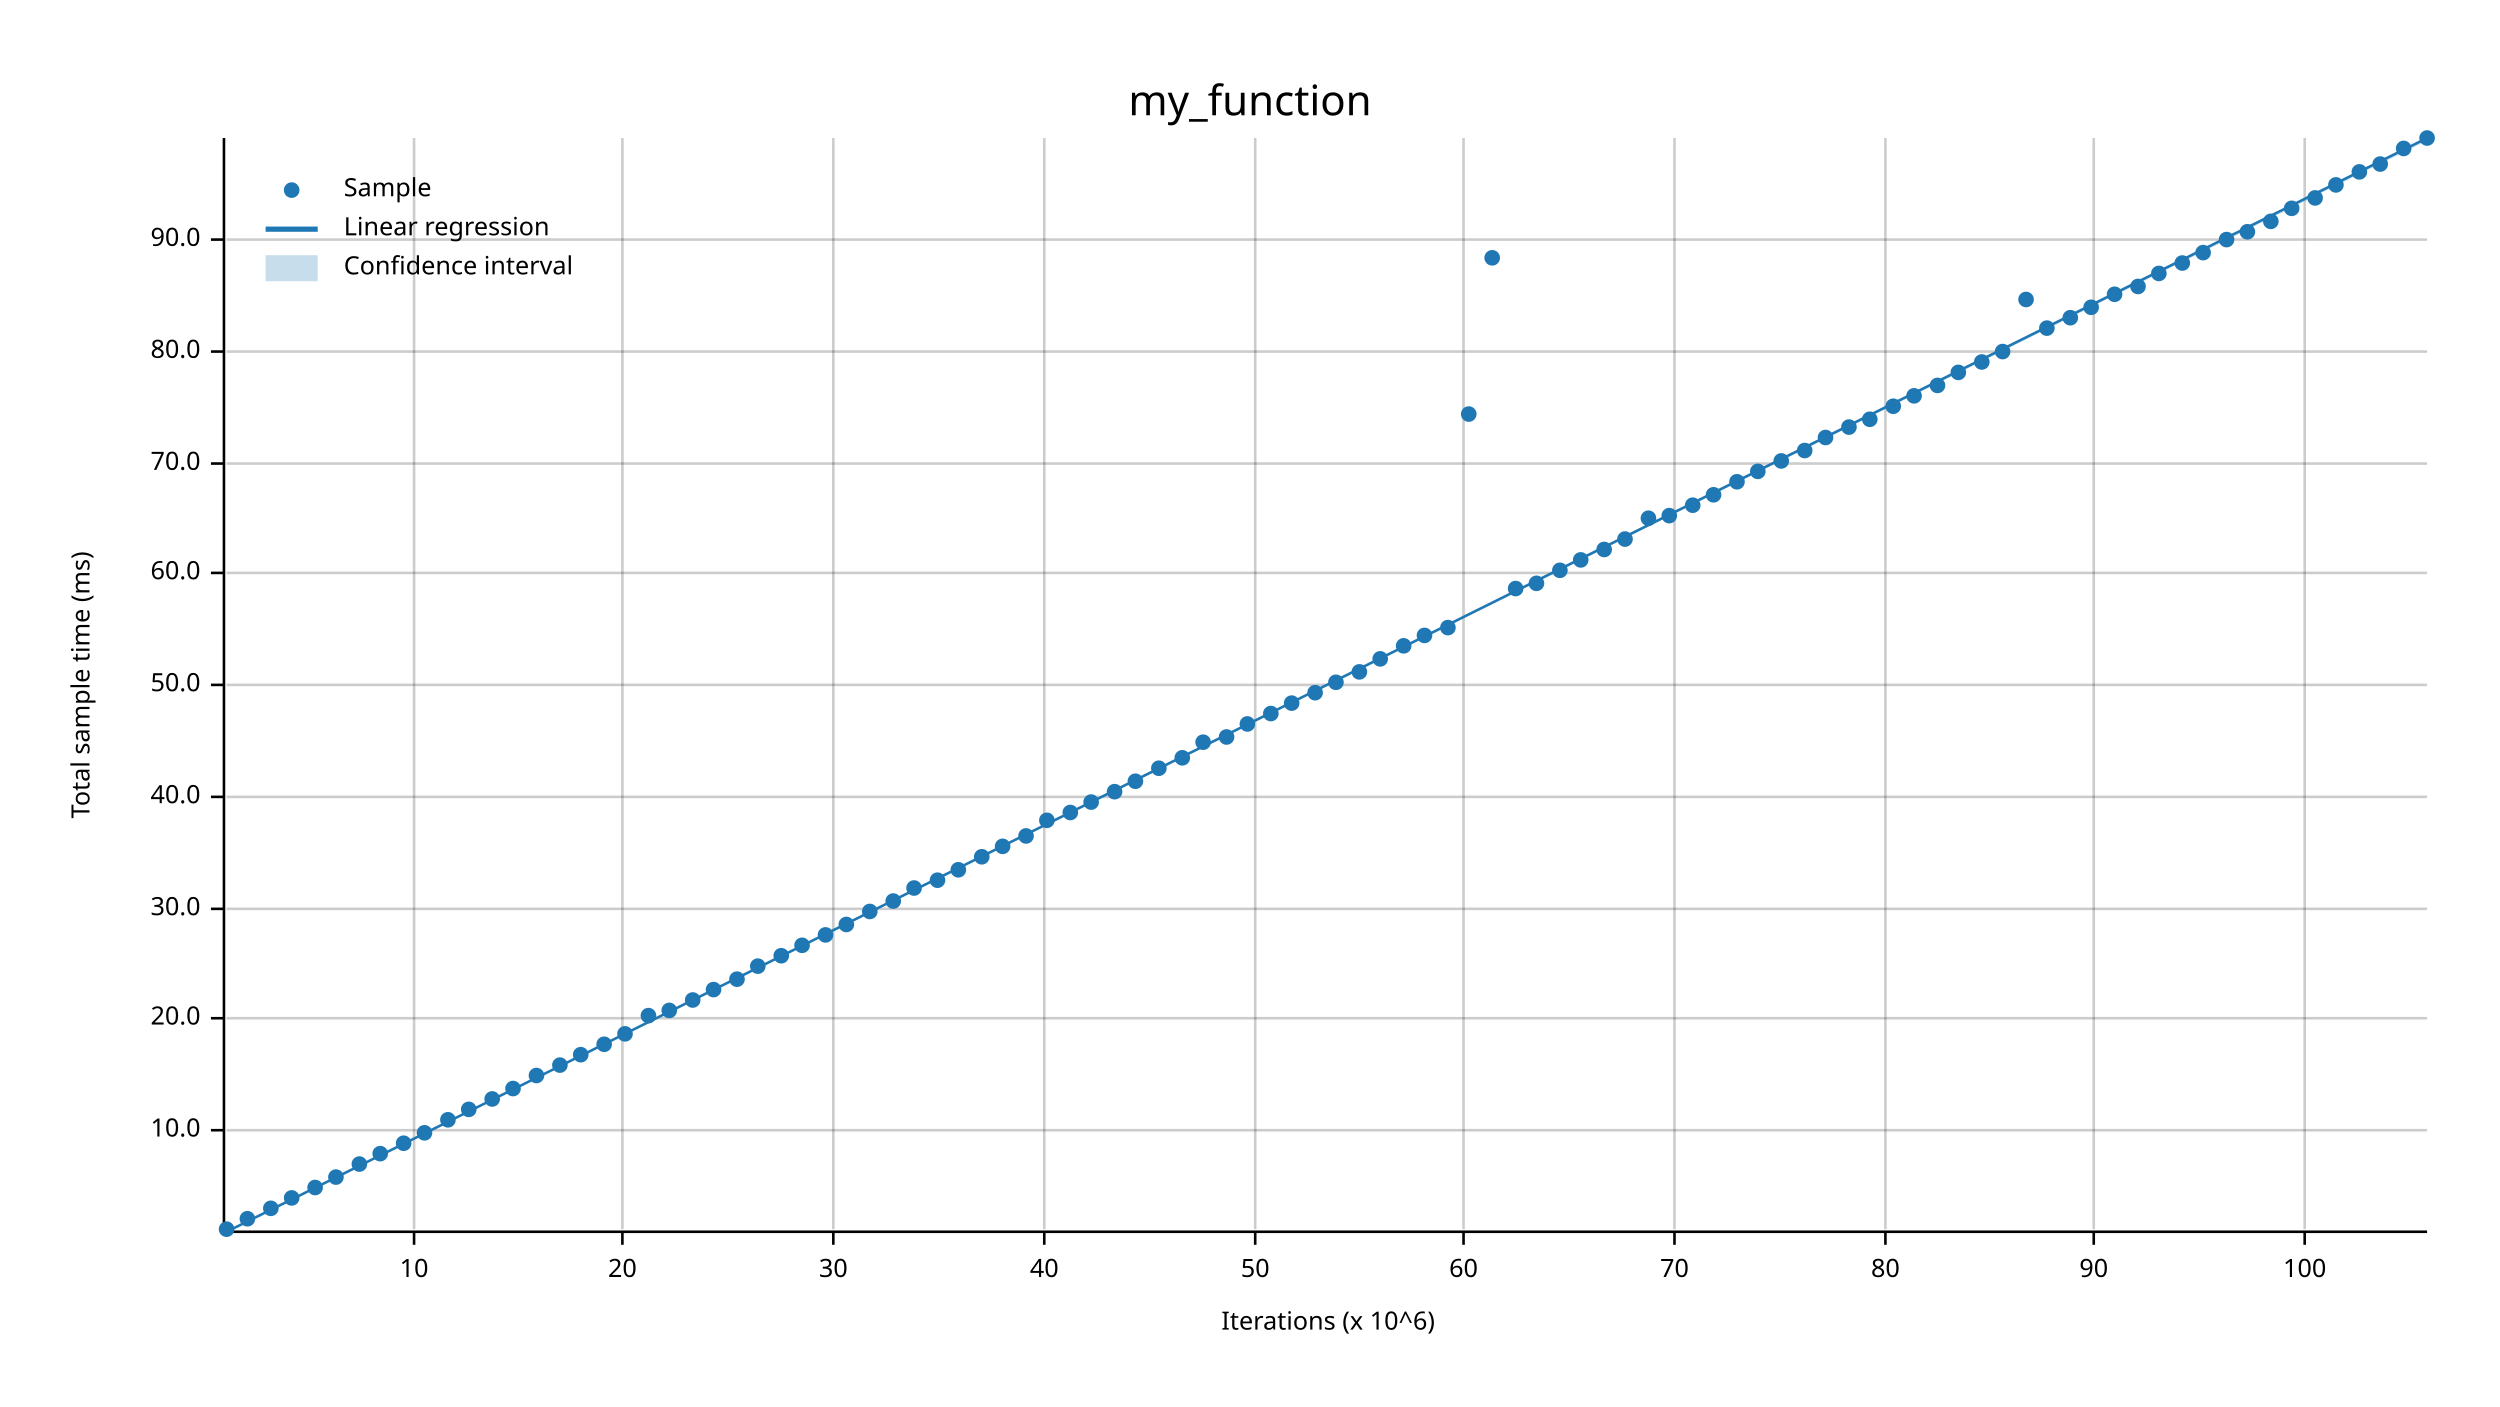
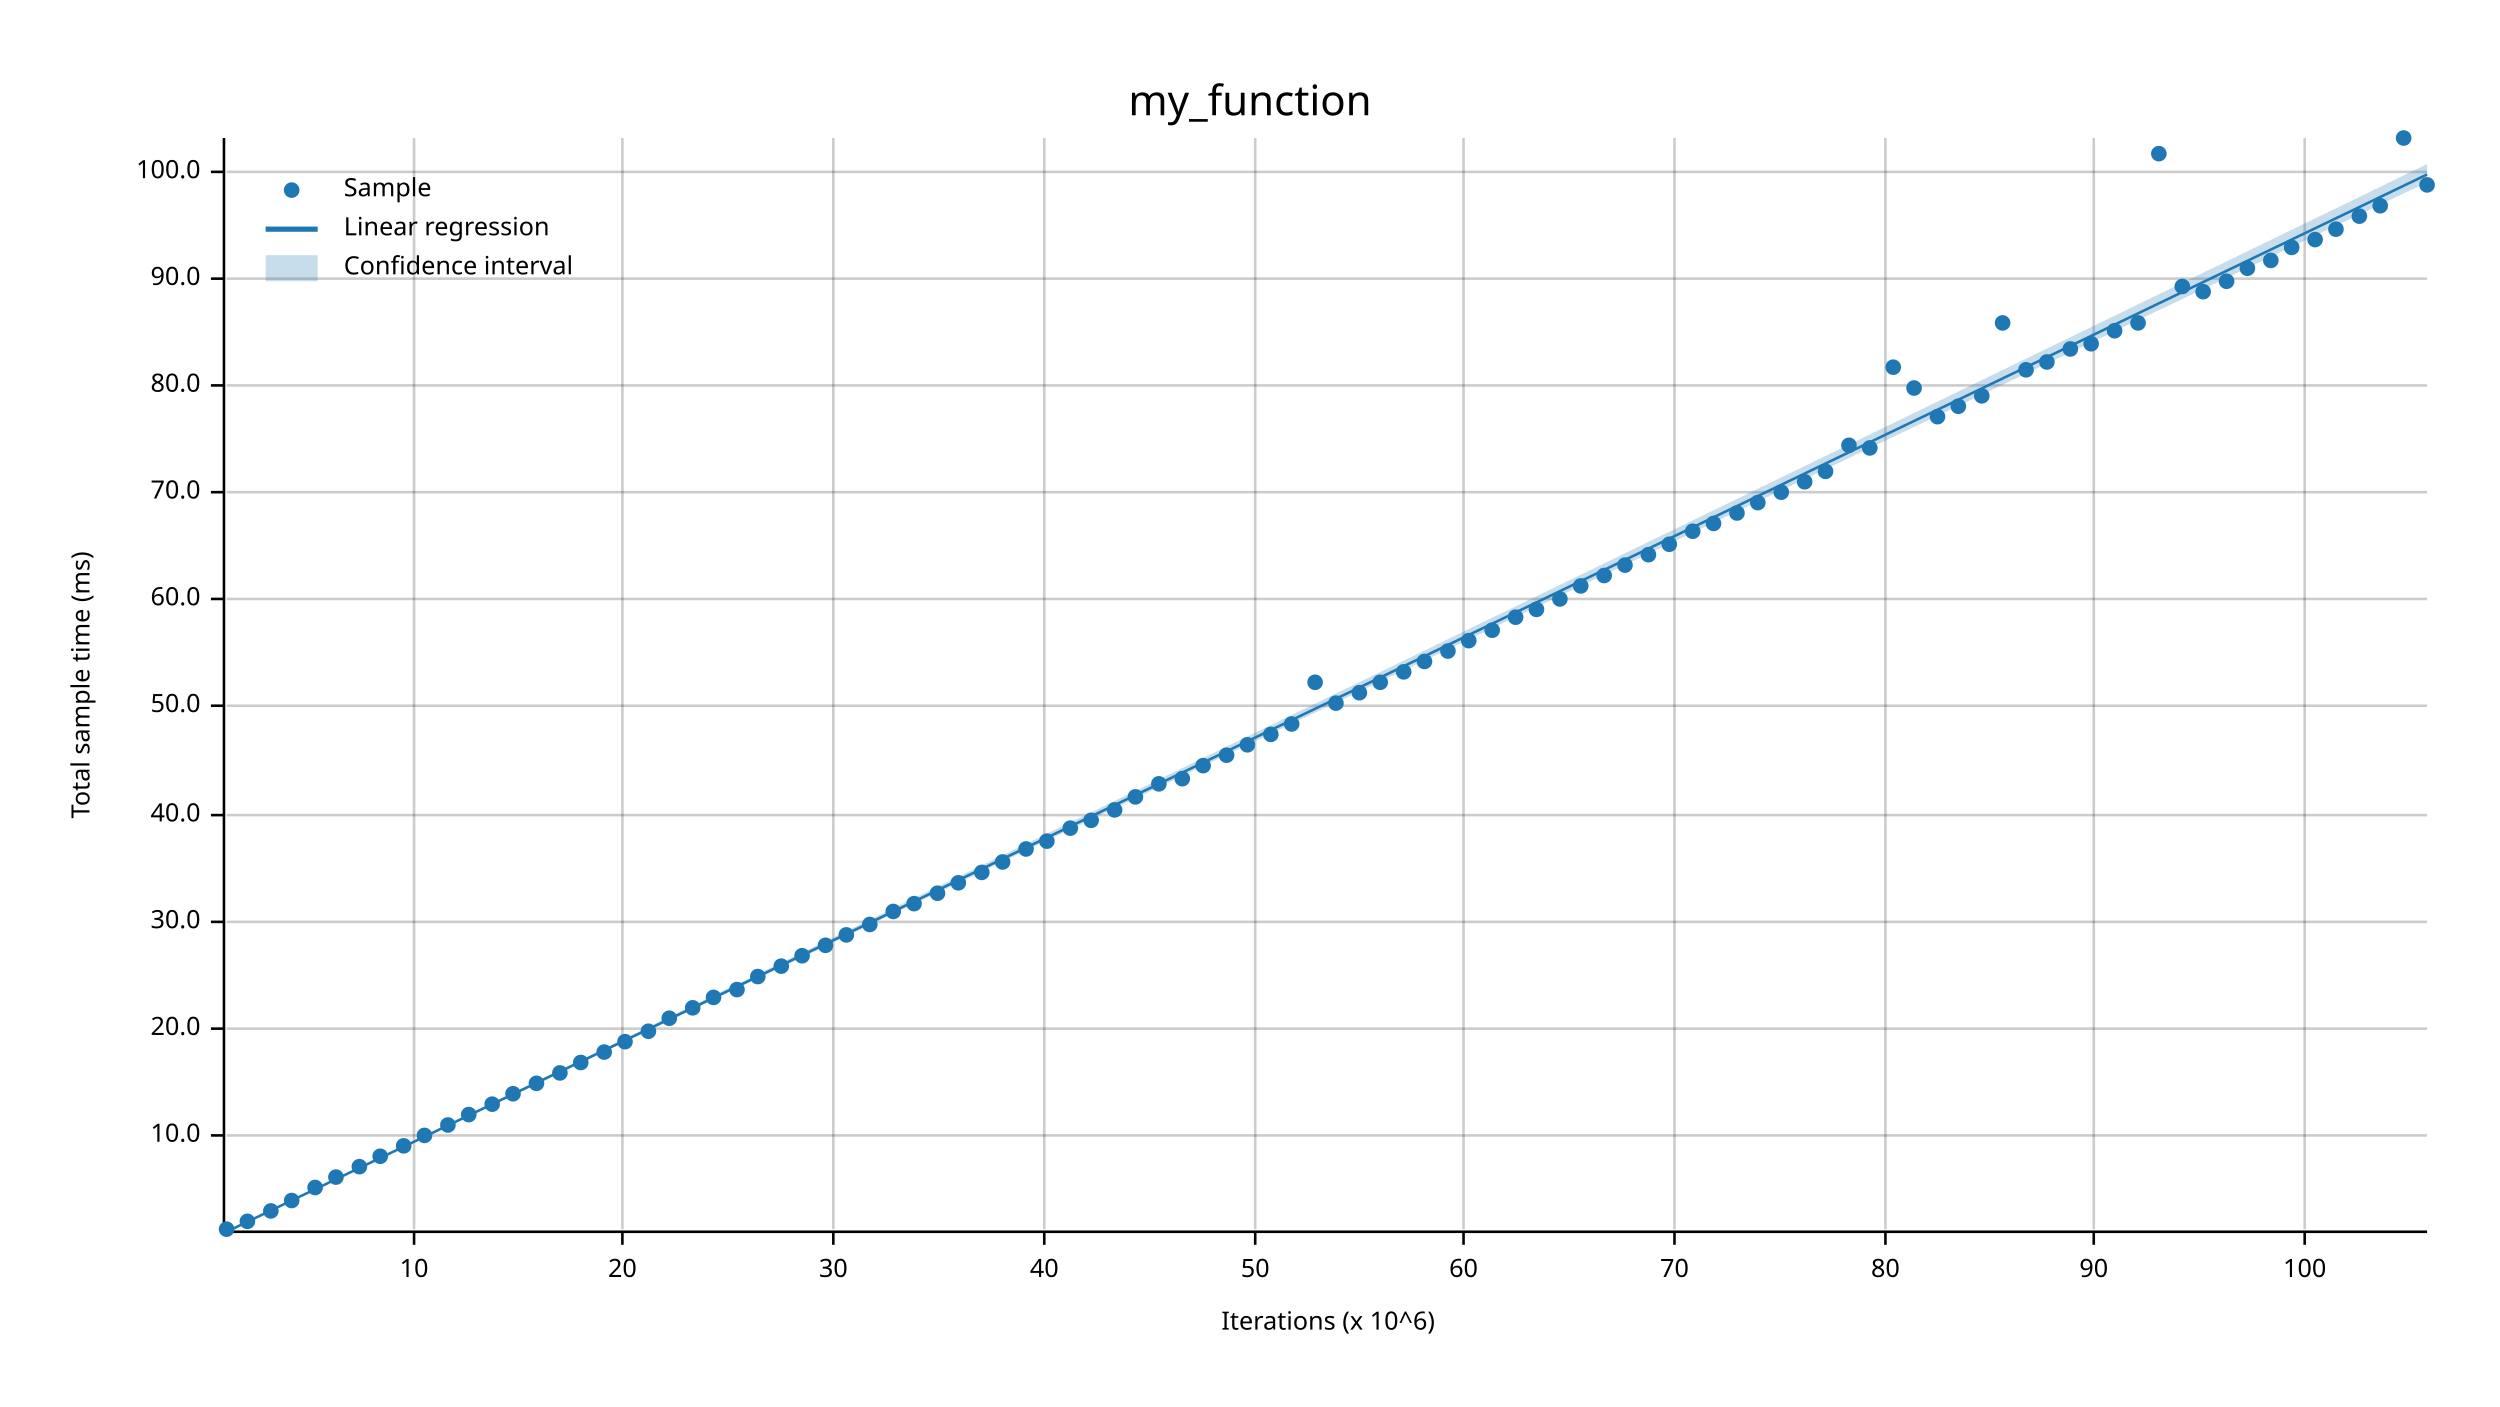
<svg xmlns="http://www.w3.org/2000/svg" width="960" height="540" viewBox="0 0 960 540">
  <text x="480" y="32" dy="0.76em" text-anchor="middle" font-family="sans-serif" font-size="16.129" opacity="1" fill="#000000">
my_function
</text>
  <text x="27" y="263" dy="0.76em" text-anchor="middle" font-family="sans-serif" font-size="9.677" opacity="1" fill="#000000" transform="rotate(270, 27, 263)">
Total sample time (ms)
</text>
  <text x="510" y="513" dy="-0.5ex" text-anchor="middle" font-family="sans-serif" font-size="9.677" opacity="1" fill="#000000">
Iterations (x 10^6)
</text>
  <line opacity="0.2" stroke="#000000" stroke-width="1" x1="159" y1="472" x2="159" y2="53" />
  <line opacity="0.2" stroke="#000000" stroke-width="1" x1="239" y1="472" x2="239" y2="53" />
  <line opacity="0.2" stroke="#000000" stroke-width="1" x1="320" y1="472" x2="320" y2="53" />
  <line opacity="0.2" stroke="#000000" stroke-width="1" x1="401" y1="472" x2="401" y2="53" />
  <line opacity="0.2" stroke="#000000" stroke-width="1" x1="482" y1="472" x2="482" y2="53" />
  <line opacity="0.2" stroke="#000000" stroke-width="1" x1="562" y1="472" x2="562" y2="53" />
  <line opacity="0.2" stroke="#000000" stroke-width="1" x1="643" y1="472" x2="643" y2="53" />
  <line opacity="0.2" stroke="#000000" stroke-width="1" x1="724" y1="472" x2="724" y2="53" />
  <line opacity="0.2" stroke="#000000" stroke-width="1" x1="804" y1="472" x2="804" y2="53" />
  <line opacity="0.2" stroke="#000000" stroke-width="1" x1="885" y1="472" x2="885" y2="53" />
-   <line opacity="0.2" stroke="#000000" stroke-width="1" x1="87" y1="434" x2="932" y2="434" />
-   <line opacity="0.2" stroke="#000000" stroke-width="1" x1="87" y1="391" x2="932" y2="391" />
-   <line opacity="0.2" stroke="#000000" stroke-width="1" x1="87" y1="349" x2="932" y2="349" />
-   <line opacity="0.2" stroke="#000000" stroke-width="1" x1="87" y1="306" x2="932" y2="306" />
-   <line opacity="0.2" stroke="#000000" stroke-width="1" x1="87" y1="263" x2="932" y2="263" />
-   <line opacity="0.2" stroke="#000000" stroke-width="1" x1="87" y1="220" x2="932" y2="220" />
-   <line opacity="0.2" stroke="#000000" stroke-width="1" x1="87" y1="178" x2="932" y2="178" />
-   <line opacity="0.2" stroke="#000000" stroke-width="1" x1="87" y1="135" x2="932" y2="135" />
-   <line opacity="0.2" stroke="#000000" stroke-width="1" x1="87" y1="92" x2="932" y2="92" />
+   <line opacity="0.2" stroke="#000000" stroke-width="1" x1="87" y1="436" x2="932" y2="436" />
+   <line opacity="0.2" stroke="#000000" stroke-width="1" x1="87" y1="395" x2="932" y2="395" />
+   <line opacity="0.2" stroke="#000000" stroke-width="1" x1="87" y1="354" x2="932" y2="354" />
+   <line opacity="0.2" stroke="#000000" stroke-width="1" x1="87" y1="313" x2="932" y2="313" />
+   <line opacity="0.2" stroke="#000000" stroke-width="1" x1="87" y1="271" x2="932" y2="271" />
+   <line opacity="0.2" stroke="#000000" stroke-width="1" x1="87" y1="230" x2="932" y2="230" />
+   <line opacity="0.2" stroke="#000000" stroke-width="1" x1="87" y1="189" x2="932" y2="189" />
+   <line opacity="0.2" stroke="#000000" stroke-width="1" x1="87" y1="148" x2="932" y2="148" />
+   <line opacity="0.2" stroke="#000000" stroke-width="1" x1="87" y1="107" x2="932" y2="107" />
+   <line opacity="0.2" stroke="#000000" stroke-width="1" x1="87" y1="66" x2="932" y2="66" />
  <polyline fill="none" opacity="1" stroke="#000000" stroke-width="1" points="86,53 86,472 " />
-   <text x="77" y="434" dy="0.5ex" text-anchor="end" font-family="sans-serif" font-size="9.677" opacity="1" fill="#000000">
+   <text x="77" y="436" dy="0.5ex" text-anchor="end" font-family="sans-serif" font-size="9.677" opacity="1" fill="#000000">
10.0
</text>
-   <polyline fill="none" opacity="1" stroke="#000000" stroke-width="1" points="81,434 86,434 " />
-   <text x="77" y="391" dy="0.5ex" text-anchor="end" font-family="sans-serif" font-size="9.677" opacity="1" fill="#000000">
+   <polyline fill="none" opacity="1" stroke="#000000" stroke-width="1" points="81,436 86,436 " />
+   <text x="77" y="395" dy="0.5ex" text-anchor="end" font-family="sans-serif" font-size="9.677" opacity="1" fill="#000000">
20.0
</text>
-   <polyline fill="none" opacity="1" stroke="#000000" stroke-width="1" points="81,391 86,391 " />
-   <text x="77" y="349" dy="0.5ex" text-anchor="end" font-family="sans-serif" font-size="9.677" opacity="1" fill="#000000">
+   <polyline fill="none" opacity="1" stroke="#000000" stroke-width="1" points="81,395 86,395 " />
+   <text x="77" y="354" dy="0.5ex" text-anchor="end" font-family="sans-serif" font-size="9.677" opacity="1" fill="#000000">
30.0
</text>
-   <polyline fill="none" opacity="1" stroke="#000000" stroke-width="1" points="81,349 86,349 " />
-   <text x="77" y="306" dy="0.5ex" text-anchor="end" font-family="sans-serif" font-size="9.677" opacity="1" fill="#000000">
+   <polyline fill="none" opacity="1" stroke="#000000" stroke-width="1" points="81,354 86,354 " />
+   <text x="77" y="313" dy="0.5ex" text-anchor="end" font-family="sans-serif" font-size="9.677" opacity="1" fill="#000000">
40.0
</text>
-   <polyline fill="none" opacity="1" stroke="#000000" stroke-width="1" points="81,306 86,306 " />
-   <text x="77" y="263" dy="0.5ex" text-anchor="end" font-family="sans-serif" font-size="9.677" opacity="1" fill="#000000">
+   <polyline fill="none" opacity="1" stroke="#000000" stroke-width="1" points="81,313 86,313 " />
+   <text x="77" y="271" dy="0.5ex" text-anchor="end" font-family="sans-serif" font-size="9.677" opacity="1" fill="#000000">
50.0
</text>
-   <polyline fill="none" opacity="1" stroke="#000000" stroke-width="1" points="81,263 86,263 " />
-   <text x="77" y="220" dy="0.5ex" text-anchor="end" font-family="sans-serif" font-size="9.677" opacity="1" fill="#000000">
+   <polyline fill="none" opacity="1" stroke="#000000" stroke-width="1" points="81,271 86,271 " />
+   <text x="77" y="230" dy="0.5ex" text-anchor="end" font-family="sans-serif" font-size="9.677" opacity="1" fill="#000000">
60.0
</text>
-   <polyline fill="none" opacity="1" stroke="#000000" stroke-width="1" points="81,220 86,220 " />
-   <text x="77" y="178" dy="0.5ex" text-anchor="end" font-family="sans-serif" font-size="9.677" opacity="1" fill="#000000">
+   <polyline fill="none" opacity="1" stroke="#000000" stroke-width="1" points="81,230 86,230 " />
+   <text x="77" y="189" dy="0.5ex" text-anchor="end" font-family="sans-serif" font-size="9.677" opacity="1" fill="#000000">
70.0
</text>
-   <polyline fill="none" opacity="1" stroke="#000000" stroke-width="1" points="81,178 86,178 " />
-   <text x="77" y="135" dy="0.5ex" text-anchor="end" font-family="sans-serif" font-size="9.677" opacity="1" fill="#000000">
+   <polyline fill="none" opacity="1" stroke="#000000" stroke-width="1" points="81,189 86,189 " />
+   <text x="77" y="148" dy="0.5ex" text-anchor="end" font-family="sans-serif" font-size="9.677" opacity="1" fill="#000000">
80.0
</text>
-   <polyline fill="none" opacity="1" stroke="#000000" stroke-width="1" points="81,135 86,135 " />
-   <text x="77" y="92" dy="0.5ex" text-anchor="end" font-family="sans-serif" font-size="9.677" opacity="1" fill="#000000">
+   <polyline fill="none" opacity="1" stroke="#000000" stroke-width="1" points="81,148 86,148 " />
+   <text x="77" y="107" dy="0.5ex" text-anchor="end" font-family="sans-serif" font-size="9.677" opacity="1" fill="#000000">
90.0
</text>
-   <polyline fill="none" opacity="1" stroke="#000000" stroke-width="1" points="81,92 86,92 " />
+   <polyline fill="none" opacity="1" stroke="#000000" stroke-width="1" points="81,107 86,107 " />
+   <text x="77" y="66" dy="0.5ex" text-anchor="end" font-family="sans-serif" font-size="9.677" opacity="1" fill="#000000">
+ 100.0
+ </text>
+   <polyline fill="none" opacity="1" stroke="#000000" stroke-width="1" points="81,66 86,66 " />
  <polyline fill="none" opacity="1" stroke="#000000" stroke-width="1" points="87,473 932,473 " />
  <text x="159" y="483" dy="0.76em" text-anchor="middle" font-family="sans-serif" font-size="9.677" opacity="1" fill="#000000">
10
</text>
  <polyline fill="none" opacity="1" stroke="#000000" stroke-width="1" points="159,473 159,478 " />
  <text x="239" y="483" dy="0.76em" text-anchor="middle" font-family="sans-serif" font-size="9.677" opacity="1" fill="#000000">
20
</text>
  <polyline fill="none" opacity="1" stroke="#000000" stroke-width="1" points="239,473 239,478 " />
  <text x="320" y="483" dy="0.76em" text-anchor="middle" font-family="sans-serif" font-size="9.677" opacity="1" fill="#000000">
30
</text>
  <polyline fill="none" opacity="1" stroke="#000000" stroke-width="1" points="320,473 320,478 " />
  <text x="401" y="483" dy="0.76em" text-anchor="middle" font-family="sans-serif" font-size="9.677" opacity="1" fill="#000000">
40
</text>
  <polyline fill="none" opacity="1" stroke="#000000" stroke-width="1" points="401,473 401,478 " />
  <text x="482" y="483" dy="0.76em" text-anchor="middle" font-family="sans-serif" font-size="9.677" opacity="1" fill="#000000">
50
</text>
  <polyline fill="none" opacity="1" stroke="#000000" stroke-width="1" points="482,473 482,478 " />
  <text x="562" y="483" dy="0.76em" text-anchor="middle" font-family="sans-serif" font-size="9.677" opacity="1" fill="#000000">
60
</text>
  <polyline fill="none" opacity="1" stroke="#000000" stroke-width="1" points="562,473 562,478 " />
  <text x="643" y="483" dy="0.76em" text-anchor="middle" font-family="sans-serif" font-size="9.677" opacity="1" fill="#000000">
70
</text>
  <polyline fill="none" opacity="1" stroke="#000000" stroke-width="1" points="643,473 643,478 " />
  <text x="724" y="483" dy="0.76em" text-anchor="middle" font-family="sans-serif" font-size="9.677" opacity="1" fill="#000000">
80
</text>
  <polyline fill="none" opacity="1" stroke="#000000" stroke-width="1" points="724,473 724,478 " />
  <text x="804" y="483" dy="0.76em" text-anchor="middle" font-family="sans-serif" font-size="9.677" opacity="1" fill="#000000">
90
</text>
  <polyline fill="none" opacity="1" stroke="#000000" stroke-width="1" points="804,473 804,478 " />
  <text x="885" y="483" dy="0.76em" text-anchor="middle" font-family="sans-serif" font-size="9.677" opacity="1" fill="#000000">
100
</text>
  <polyline fill="none" opacity="1" stroke="#000000" stroke-width="1" points="885,473 885,478 " />
  <circle cx="87" cy="472" r="3" opacity="1" fill="#1F78B4" stroke="none" stroke-width="1" />
-   <circle cx="95" cy="468" r="3" opacity="1" fill="#1F78B4" stroke="none" stroke-width="1" />
-   <circle cx="104" cy="464" r="3" opacity="1" fill="#1F78B4" stroke="none" stroke-width="1" />
-   <circle cx="112" cy="460" r="3" opacity="1" fill="#1F78B4" stroke="none" stroke-width="1" />
+   <circle cx="95" cy="469" r="3" opacity="1" fill="#1F78B4" stroke="none" stroke-width="1" />
+   <circle cx="104" cy="465" r="3" opacity="1" fill="#1F78B4" stroke="none" stroke-width="1" />
+   <circle cx="112" cy="461" r="3" opacity="1" fill="#1F78B4" stroke="none" stroke-width="1" />
  <circle cx="121" cy="456" r="3" opacity="1" fill="#1F78B4" stroke="none" stroke-width="1" />
  <circle cx="129" cy="452" r="3" opacity="1" fill="#1F78B4" stroke="none" stroke-width="1" />
-   <circle cx="138" cy="447" r="3" opacity="1" fill="#1F78B4" stroke="none" stroke-width="1" />
-   <circle cx="146" cy="443" r="3" opacity="1" fill="#1F78B4" stroke="none" stroke-width="1" />
-   <circle cx="155" cy="439" r="3" opacity="1" fill="#1F78B4" stroke="none" stroke-width="1" />
-   <circle cx="163" cy="435" r="3" opacity="1" fill="#1F78B4" stroke="none" stroke-width="1" />
-   <circle cx="172" cy="430" r="3" opacity="1" fill="#1F78B4" stroke="none" stroke-width="1" />
-   <circle cx="180" cy="426" r="3" opacity="1" fill="#1F78B4" stroke="none" stroke-width="1" />
-   <circle cx="189" cy="422" r="3" opacity="1" fill="#1F78B4" stroke="none" stroke-width="1" />
-   <circle cx="197" cy="418" r="3" opacity="1" fill="#1F78B4" stroke="none" stroke-width="1" />
-   <circle cx="206" cy="413" r="3" opacity="1" fill="#1F78B4" stroke="none" stroke-width="1" />
-   <circle cx="215" cy="409" r="3" opacity="1" fill="#1F78B4" stroke="none" stroke-width="1" />
-   <circle cx="223" cy="405" r="3" opacity="1" fill="#1F78B4" stroke="none" stroke-width="1" />
-   <circle cx="232" cy="401" r="3" opacity="1" fill="#1F78B4" stroke="none" stroke-width="1" />
-   <circle cx="240" cy="397" r="3" opacity="1" fill="#1F78B4" stroke="none" stroke-width="1" />
-   <circle cx="249" cy="390" r="3" opacity="1" fill="#1F78B4" stroke="none" stroke-width="1" />
-   <circle cx="257" cy="388" r="3" opacity="1" fill="#1F78B4" stroke="none" stroke-width="1" />
-   <circle cx="266" cy="384" r="3" opacity="1" fill="#1F78B4" stroke="none" stroke-width="1" />
-   <circle cx="274" cy="380" r="3" opacity="1" fill="#1F78B4" stroke="none" stroke-width="1" />
-   <circle cx="283" cy="376" r="3" opacity="1" fill="#1F78B4" stroke="none" stroke-width="1" />
-   <circle cx="291" cy="371" r="3" opacity="1" fill="#1F78B4" stroke="none" stroke-width="1" />
-   <circle cx="300" cy="367" r="3" opacity="1" fill="#1F78B4" stroke="none" stroke-width="1" />
-   <circle cx="308" cy="363" r="3" opacity="1" fill="#1F78B4" stroke="none" stroke-width="1" />
-   <circle cx="317" cy="359" r="3" opacity="1" fill="#1F78B4" stroke="none" stroke-width="1" />
-   <circle cx="325" cy="355" r="3" opacity="1" fill="#1F78B4" stroke="none" stroke-width="1" />
-   <circle cx="334" cy="350" r="3" opacity="1" fill="#1F78B4" stroke="none" stroke-width="1" />
-   <circle cx="343" cy="346" r="3" opacity="1" fill="#1F78B4" stroke="none" stroke-width="1" />
-   <circle cx="351" cy="341" r="3" opacity="1" fill="#1F78B4" stroke="none" stroke-width="1" />
-   <circle cx="360" cy="338" r="3" opacity="1" fill="#1F78B4" stroke="none" stroke-width="1" />
-   <circle cx="368" cy="334" r="3" opacity="1" fill="#1F78B4" stroke="none" stroke-width="1" />
-   <circle cx="377" cy="329" r="3" opacity="1" fill="#1F78B4" stroke="none" stroke-width="1" />
-   <circle cx="385" cy="325" r="3" opacity="1" fill="#1F78B4" stroke="none" stroke-width="1" />
-   <circle cx="394" cy="321" r="3" opacity="1" fill="#1F78B4" stroke="none" stroke-width="1" />
-   <circle cx="402" cy="315" r="3" opacity="1" fill="#1F78B4" stroke="none" stroke-width="1" />
-   <circle cx="411" cy="312" r="3" opacity="1" fill="#1F78B4" stroke="none" stroke-width="1" />
-   <circle cx="419" cy="308" r="3" opacity="1" fill="#1F78B4" stroke="none" stroke-width="1" />
-   <circle cx="428" cy="304" r="3" opacity="1" fill="#1F78B4" stroke="none" stroke-width="1" />
-   <circle cx="436" cy="300" r="3" opacity="1" fill="#1F78B4" stroke="none" stroke-width="1" />
-   <circle cx="445" cy="295" r="3" opacity="1" fill="#1F78B4" stroke="none" stroke-width="1" />
-   <circle cx="454" cy="291" r="3" opacity="1" fill="#1F78B4" stroke="none" stroke-width="1" />
-   <circle cx="462" cy="285" r="3" opacity="1" fill="#1F78B4" stroke="none" stroke-width="1" />
-   <circle cx="471" cy="283" r="3" opacity="1" fill="#1F78B4" stroke="none" stroke-width="1" />
-   <circle cx="479" cy="278" r="3" opacity="1" fill="#1F78B4" stroke="none" stroke-width="1" />
-   <circle cx="488" cy="274" r="3" opacity="1" fill="#1F78B4" stroke="none" stroke-width="1" />
-   <circle cx="496" cy="270" r="3" opacity="1" fill="#1F78B4" stroke="none" stroke-width="1" />
-   <circle cx="505" cy="266" r="3" opacity="1" fill="#1F78B4" stroke="none" stroke-width="1" />
-   <circle cx="513" cy="262" r="3" opacity="1" fill="#1F78B4" stroke="none" stroke-width="1" />
-   <circle cx="522" cy="258" r="3" opacity="1" fill="#1F78B4" stroke="none" stroke-width="1" />
-   <circle cx="530" cy="253" r="3" opacity="1" fill="#1F78B4" stroke="none" stroke-width="1" />
-   <circle cx="539" cy="248" r="3" opacity="1" fill="#1F78B4" stroke="none" stroke-width="1" />
-   <circle cx="547" cy="244" r="3" opacity="1" fill="#1F78B4" stroke="none" stroke-width="1" />
-   <circle cx="556" cy="241" r="3" opacity="1" fill="#1F78B4" stroke="none" stroke-width="1" />
-   <circle cx="564" cy="159" r="3" opacity="1" fill="#1F78B4" stroke="none" stroke-width="1" />
-   <circle cx="573" cy="99" r="3" opacity="1" fill="#1F78B4" stroke="none" stroke-width="1" />
-   <circle cx="582" cy="226" r="3" opacity="1" fill="#1F78B4" stroke="none" stroke-width="1" />
-   <circle cx="590" cy="224" r="3" opacity="1" fill="#1F78B4" stroke="none" stroke-width="1" />
-   <circle cx="599" cy="219" r="3" opacity="1" fill="#1F78B4" stroke="none" stroke-width="1" />
-   <circle cx="607" cy="215" r="3" opacity="1" fill="#1F78B4" stroke="none" stroke-width="1" />
-   <circle cx="616" cy="211" r="3" opacity="1" fill="#1F78B4" stroke="none" stroke-width="1" />
-   <circle cx="624" cy="207" r="3" opacity="1" fill="#1F78B4" stroke="none" stroke-width="1" />
-   <circle cx="633" cy="199" r="3" opacity="1" fill="#1F78B4" stroke="none" stroke-width="1" />
-   <circle cx="641" cy="198" r="3" opacity="1" fill="#1F78B4" stroke="none" stroke-width="1" />
-   <circle cx="650" cy="194" r="3" opacity="1" fill="#1F78B4" stroke="none" stroke-width="1" />
-   <circle cx="658" cy="190" r="3" opacity="1" fill="#1F78B4" stroke="none" stroke-width="1" />
-   <circle cx="667" cy="185" r="3" opacity="1" fill="#1F78B4" stroke="none" stroke-width="1" />
-   <circle cx="675" cy="181" r="3" opacity="1" fill="#1F78B4" stroke="none" stroke-width="1" />
-   <circle cx="684" cy="177" r="3" opacity="1" fill="#1F78B4" stroke="none" stroke-width="1" />
-   <circle cx="693" cy="173" r="3" opacity="1" fill="#1F78B4" stroke="none" stroke-width="1" />
-   <circle cx="701" cy="168" r="3" opacity="1" fill="#1F78B4" stroke="none" stroke-width="1" />
-   <circle cx="710" cy="164" r="3" opacity="1" fill="#1F78B4" stroke="none" stroke-width="1" />
-   <circle cx="718" cy="161" r="3" opacity="1" fill="#1F78B4" stroke="none" stroke-width="1" />
-   <circle cx="727" cy="156" r="3" opacity="1" fill="#1F78B4" stroke="none" stroke-width="1" />
-   <circle cx="735" cy="152" r="3" opacity="1" fill="#1F78B4" stroke="none" stroke-width="1" />
-   <circle cx="744" cy="148" r="3" opacity="1" fill="#1F78B4" stroke="none" stroke-width="1" />
-   <circle cx="752" cy="143" r="3" opacity="1" fill="#1F78B4" stroke="none" stroke-width="1" />
-   <circle cx="761" cy="139" r="3" opacity="1" fill="#1F78B4" stroke="none" stroke-width="1" />
-   <circle cx="769" cy="135" r="3" opacity="1" fill="#1F78B4" stroke="none" stroke-width="1" />
-   <circle cx="778" cy="115" r="3" opacity="1" fill="#1F78B4" stroke="none" stroke-width="1" />
-   <circle cx="786" cy="126" r="3" opacity="1" fill="#1F78B4" stroke="none" stroke-width="1" />
-   <circle cx="795" cy="122" r="3" opacity="1" fill="#1F78B4" stroke="none" stroke-width="1" />
-   <circle cx="803" cy="118" r="3" opacity="1" fill="#1F78B4" stroke="none" stroke-width="1" />
-   <circle cx="812" cy="113" r="3" opacity="1" fill="#1F78B4" stroke="none" stroke-width="1" />
-   <circle cx="821" cy="110" r="3" opacity="1" fill="#1F78B4" stroke="none" stroke-width="1" />
-   <circle cx="829" cy="105" r="3" opacity="1" fill="#1F78B4" stroke="none" stroke-width="1" />
-   <circle cx="838" cy="101" r="3" opacity="1" fill="#1F78B4" stroke="none" stroke-width="1" />
-   <circle cx="846" cy="97" r="3" opacity="1" fill="#1F78B4" stroke="none" stroke-width="1" />
-   <circle cx="855" cy="92" r="3" opacity="1" fill="#1F78B4" stroke="none" stroke-width="1" />
-   <circle cx="863" cy="89" r="3" opacity="1" fill="#1F78B4" stroke="none" stroke-width="1" />
-   <circle cx="872" cy="85" r="3" opacity="1" fill="#1F78B4" stroke="none" stroke-width="1" />
-   <circle cx="880" cy="80" r="3" opacity="1" fill="#1F78B4" stroke="none" stroke-width="1" />
-   <circle cx="889" cy="76" r="3" opacity="1" fill="#1F78B4" stroke="none" stroke-width="1" />
-   <circle cx="897" cy="71" r="3" opacity="1" fill="#1F78B4" stroke="none" stroke-width="1" />
-   <circle cx="906" cy="66" r="3" opacity="1" fill="#1F78B4" stroke="none" stroke-width="1" />
-   <circle cx="914" cy="63" r="3" opacity="1" fill="#1F78B4" stroke="none" stroke-width="1" />
-   <circle cx="923" cy="57" r="3" opacity="1" fill="#1F78B4" stroke="none" stroke-width="1" />
-   <circle cx="932" cy="53" r="3" opacity="1" fill="#1F78B4" stroke="none" stroke-width="1" />
-   <polyline fill="none" opacity="1" stroke="#1F78B4" stroke-width="1" points="87,473 932,53 " />
-   <polygon opacity="0.25" fill="#1F78B4" points="87,473 932,54 932,53 " />
+   <circle cx="138" cy="448" r="3" opacity="1" fill="#1F78B4" stroke="none" stroke-width="1" />
+   <circle cx="146" cy="444" r="3" opacity="1" fill="#1F78B4" stroke="none" stroke-width="1" />
+   <circle cx="155" cy="440" r="3" opacity="1" fill="#1F78B4" stroke="none" stroke-width="1" />
+   <circle cx="163" cy="436" r="3" opacity="1" fill="#1F78B4" stroke="none" stroke-width="1" />
+   <circle cx="172" cy="432" r="3" opacity="1" fill="#1F78B4" stroke="none" stroke-width="1" />
+   <circle cx="180" cy="428" r="3" opacity="1" fill="#1F78B4" stroke="none" stroke-width="1" />
+   <circle cx="189" cy="424" r="3" opacity="1" fill="#1F78B4" stroke="none" stroke-width="1" />
+   <circle cx="197" cy="420" r="3" opacity="1" fill="#1F78B4" stroke="none" stroke-width="1" />
+   <circle cx="206" cy="416" r="3" opacity="1" fill="#1F78B4" stroke="none" stroke-width="1" />
+   <circle cx="215" cy="412" r="3" opacity="1" fill="#1F78B4" stroke="none" stroke-width="1" />
+   <circle cx="223" cy="408" r="3" opacity="1" fill="#1F78B4" stroke="none" stroke-width="1" />
+   <circle cx="232" cy="404" r="3" opacity="1" fill="#1F78B4" stroke="none" stroke-width="1" />
+   <circle cx="240" cy="400" r="3" opacity="1" fill="#1F78B4" stroke="none" stroke-width="1" />
+   <circle cx="249" cy="396" r="3" opacity="1" fill="#1F78B4" stroke="none" stroke-width="1" />
+   <circle cx="257" cy="391" r="3" opacity="1" fill="#1F78B4" stroke="none" stroke-width="1" />
+   <circle cx="266" cy="387" r="3" opacity="1" fill="#1F78B4" stroke="none" stroke-width="1" />
+   <circle cx="274" cy="383" r="3" opacity="1" fill="#1F78B4" stroke="none" stroke-width="1" />
+   <circle cx="283" cy="380" r="3" opacity="1" fill="#1F78B4" stroke="none" stroke-width="1" />
+   <circle cx="291" cy="375" r="3" opacity="1" fill="#1F78B4" stroke="none" stroke-width="1" />
+   <circle cx="300" cy="371" r="3" opacity="1" fill="#1F78B4" stroke="none" stroke-width="1" />
+   <circle cx="308" cy="367" r="3" opacity="1" fill="#1F78B4" stroke="none" stroke-width="1" />
+   <circle cx="317" cy="363" r="3" opacity="1" fill="#1F78B4" stroke="none" stroke-width="1" />
+   <circle cx="325" cy="359" r="3" opacity="1" fill="#1F78B4" stroke="none" stroke-width="1" />
+   <circle cx="334" cy="355" r="3" opacity="1" fill="#1F78B4" stroke="none" stroke-width="1" />
+   <circle cx="343" cy="350" r="3" opacity="1" fill="#1F78B4" stroke="none" stroke-width="1" />
+   <circle cx="351" cy="347" r="3" opacity="1" fill="#1F78B4" stroke="none" stroke-width="1" />
+   <circle cx="360" cy="343" r="3" opacity="1" fill="#1F78B4" stroke="none" stroke-width="1" />
+   <circle cx="368" cy="339" r="3" opacity="1" fill="#1F78B4" stroke="none" stroke-width="1" />
+   <circle cx="377" cy="335" r="3" opacity="1" fill="#1F78B4" stroke="none" stroke-width="1" />
+   <circle cx="385" cy="331" r="3" opacity="1" fill="#1F78B4" stroke="none" stroke-width="1" />
+   <circle cx="394" cy="326" r="3" opacity="1" fill="#1F78B4" stroke="none" stroke-width="1" />
+   <circle cx="402" cy="323" r="3" opacity="1" fill="#1F78B4" stroke="none" stroke-width="1" />
+   <circle cx="411" cy="318" r="3" opacity="1" fill="#1F78B4" stroke="none" stroke-width="1" />
+   <circle cx="419" cy="315" r="3" opacity="1" fill="#1F78B4" stroke="none" stroke-width="1" />
+   <circle cx="428" cy="311" r="3" opacity="1" fill="#1F78B4" stroke="none" stroke-width="1" />
+   <circle cx="436" cy="306" r="3" opacity="1" fill="#1F78B4" stroke="none" stroke-width="1" />
+   <circle cx="445" cy="301" r="3" opacity="1" fill="#1F78B4" stroke="none" stroke-width="1" />
+   <circle cx="454" cy="299" r="3" opacity="1" fill="#1F78B4" stroke="none" stroke-width="1" />
+   <circle cx="462" cy="294" r="3" opacity="1" fill="#1F78B4" stroke="none" stroke-width="1" />
+   <circle cx="471" cy="290" r="3" opacity="1" fill="#1F78B4" stroke="none" stroke-width="1" />
+   <circle cx="479" cy="286" r="3" opacity="1" fill="#1F78B4" stroke="none" stroke-width="1" />
+   <circle cx="488" cy="282" r="3" opacity="1" fill="#1F78B4" stroke="none" stroke-width="1" />
+   <circle cx="496" cy="278" r="3" opacity="1" fill="#1F78B4" stroke="none" stroke-width="1" />
+   <circle cx="505" cy="262" r="3" opacity="1" fill="#1F78B4" stroke="none" stroke-width="1" />
+   <circle cx="513" cy="270" r="3" opacity="1" fill="#1F78B4" stroke="none" stroke-width="1" />
+   <circle cx="522" cy="266" r="3" opacity="1" fill="#1F78B4" stroke="none" stroke-width="1" />
+   <circle cx="530" cy="262" r="3" opacity="1" fill="#1F78B4" stroke="none" stroke-width="1" />
+   <circle cx="539" cy="258" r="3" opacity="1" fill="#1F78B4" stroke="none" stroke-width="1" />
+   <circle cx="547" cy="254" r="3" opacity="1" fill="#1F78B4" stroke="none" stroke-width="1" />
+   <circle cx="556" cy="250" r="3" opacity="1" fill="#1F78B4" stroke="none" stroke-width="1" />
+   <circle cx="564" cy="246" r="3" opacity="1" fill="#1F78B4" stroke="none" stroke-width="1" />
+   <circle cx="573" cy="242" r="3" opacity="1" fill="#1F78B4" stroke="none" stroke-width="1" />
+   <circle cx="582" cy="237" r="3" opacity="1" fill="#1F78B4" stroke="none" stroke-width="1" />
+   <circle cx="590" cy="234" r="3" opacity="1" fill="#1F78B4" stroke="none" stroke-width="1" />
+   <circle cx="599" cy="230" r="3" opacity="1" fill="#1F78B4" stroke="none" stroke-width="1" />
+   <circle cx="607" cy="225" r="3" opacity="1" fill="#1F78B4" stroke="none" stroke-width="1" />
+   <circle cx="616" cy="221" r="3" opacity="1" fill="#1F78B4" stroke="none" stroke-width="1" />
+   <circle cx="624" cy="217" r="3" opacity="1" fill="#1F78B4" stroke="none" stroke-width="1" />
+   <circle cx="633" cy="213" r="3" opacity="1" fill="#1F78B4" stroke="none" stroke-width="1" />
+   <circle cx="641" cy="209" r="3" opacity="1" fill="#1F78B4" stroke="none" stroke-width="1" />
+   <circle cx="650" cy="204" r="3" opacity="1" fill="#1F78B4" stroke="none" stroke-width="1" />
+   <circle cx="658" cy="201" r="3" opacity="1" fill="#1F78B4" stroke="none" stroke-width="1" />
+   <circle cx="667" cy="197" r="3" opacity="1" fill="#1F78B4" stroke="none" stroke-width="1" />
+   <circle cx="675" cy="193" r="3" opacity="1" fill="#1F78B4" stroke="none" stroke-width="1" />
+   <circle cx="684" cy="189" r="3" opacity="1" fill="#1F78B4" stroke="none" stroke-width="1" />
+   <circle cx="693" cy="185" r="3" opacity="1" fill="#1F78B4" stroke="none" stroke-width="1" />
+   <circle cx="701" cy="181" r="3" opacity="1" fill="#1F78B4" stroke="none" stroke-width="1" />
+   <circle cx="710" cy="171" r="3" opacity="1" fill="#1F78B4" stroke="none" stroke-width="1" />
+   <circle cx="718" cy="172" r="3" opacity="1" fill="#1F78B4" stroke="none" stroke-width="1" />
+   <circle cx="727" cy="141" r="3" opacity="1" fill="#1F78B4" stroke="none" stroke-width="1" />
+   <circle cx="735" cy="149" r="3" opacity="1" fill="#1F78B4" stroke="none" stroke-width="1" />
+   <circle cx="744" cy="160" r="3" opacity="1" fill="#1F78B4" stroke="none" stroke-width="1" />
+   <circle cx="752" cy="156" r="3" opacity="1" fill="#1F78B4" stroke="none" stroke-width="1" />
+   <circle cx="761" cy="152" r="3" opacity="1" fill="#1F78B4" stroke="none" stroke-width="1" />
+   <circle cx="769" cy="124" r="3" opacity="1" fill="#1F78B4" stroke="none" stroke-width="1" />
+   <circle cx="778" cy="142" r="3" opacity="1" fill="#1F78B4" stroke="none" stroke-width="1" />
+   <circle cx="786" cy="139" r="3" opacity="1" fill="#1F78B4" stroke="none" stroke-width="1" />
+   <circle cx="795" cy="134" r="3" opacity="1" fill="#1F78B4" stroke="none" stroke-width="1" />
+   <circle cx="803" cy="132" r="3" opacity="1" fill="#1F78B4" stroke="none" stroke-width="1" />
+   <circle cx="812" cy="127" r="3" opacity="1" fill="#1F78B4" stroke="none" stroke-width="1" />
+   <circle cx="821" cy="124" r="3" opacity="1" fill="#1F78B4" stroke="none" stroke-width="1" />
+   <circle cx="829" cy="59" r="3" opacity="1" fill="#1F78B4" stroke="none" stroke-width="1" />
+   <circle cx="838" cy="110" r="3" opacity="1" fill="#1F78B4" stroke="none" stroke-width="1" />
+   <circle cx="846" cy="112" r="3" opacity="1" fill="#1F78B4" stroke="none" stroke-width="1" />
+   <circle cx="855" cy="108" r="3" opacity="1" fill="#1F78B4" stroke="none" stroke-width="1" />
+   <circle cx="863" cy="103" r="3" opacity="1" fill="#1F78B4" stroke="none" stroke-width="1" />
+   <circle cx="872" cy="100" r="3" opacity="1" fill="#1F78B4" stroke="none" stroke-width="1" />
+   <circle cx="880" cy="95" r="3" opacity="1" fill="#1F78B4" stroke="none" stroke-width="1" />
+   <circle cx="889" cy="92" r="3" opacity="1" fill="#1F78B4" stroke="none" stroke-width="1" />
+   <circle cx="897" cy="88" r="3" opacity="1" fill="#1F78B4" stroke="none" stroke-width="1" />
+   <circle cx="906" cy="83" r="3" opacity="1" fill="#1F78B4" stroke="none" stroke-width="1" />
+   <circle cx="914" cy="79" r="3" opacity="1" fill="#1F78B4" stroke="none" stroke-width="1" />
+   <circle cx="923" cy="53" r="3" opacity="1" fill="#1F78B4" stroke="none" stroke-width="1" />
+   <circle cx="932" cy="71" r="3" opacity="1" fill="#1F78B4" stroke="none" stroke-width="1" />
+   <polyline fill="none" opacity="1" stroke="#1F78B4" stroke-width="1" points="87,473 932,67 " />
+   <polygon opacity="0.25" fill="#1F78B4" points="87,473 932,70 932,63 " />
  <text x="132" y="68" dy="0.76em" text-anchor="start" font-family="sans-serif" font-size="9.677" opacity="1" fill="#000000">
Sample
</text>
  <text x="132" y="83" dy="0.76em" text-anchor="start" font-family="sans-serif" font-size="9.677" opacity="1" fill="#000000">
Linear regression
</text>
  <text x="132" y="98" dy="0.76em" text-anchor="start" font-family="sans-serif" font-size="9.677" opacity="1" fill="#000000">
Confidence interval
</text>
  <circle cx="112" cy="73" r="3" opacity="1" fill="#1F78B4" stroke="none" stroke-width="1" />
  <polyline fill="none" opacity="1" stroke="#1F78B4" stroke-width="2" points="102,88 122,88 " />
  <rect x="102" y="98" width="20" height="10" opacity="0.25" fill="#1F78B4" stroke="none" />
</svg>
